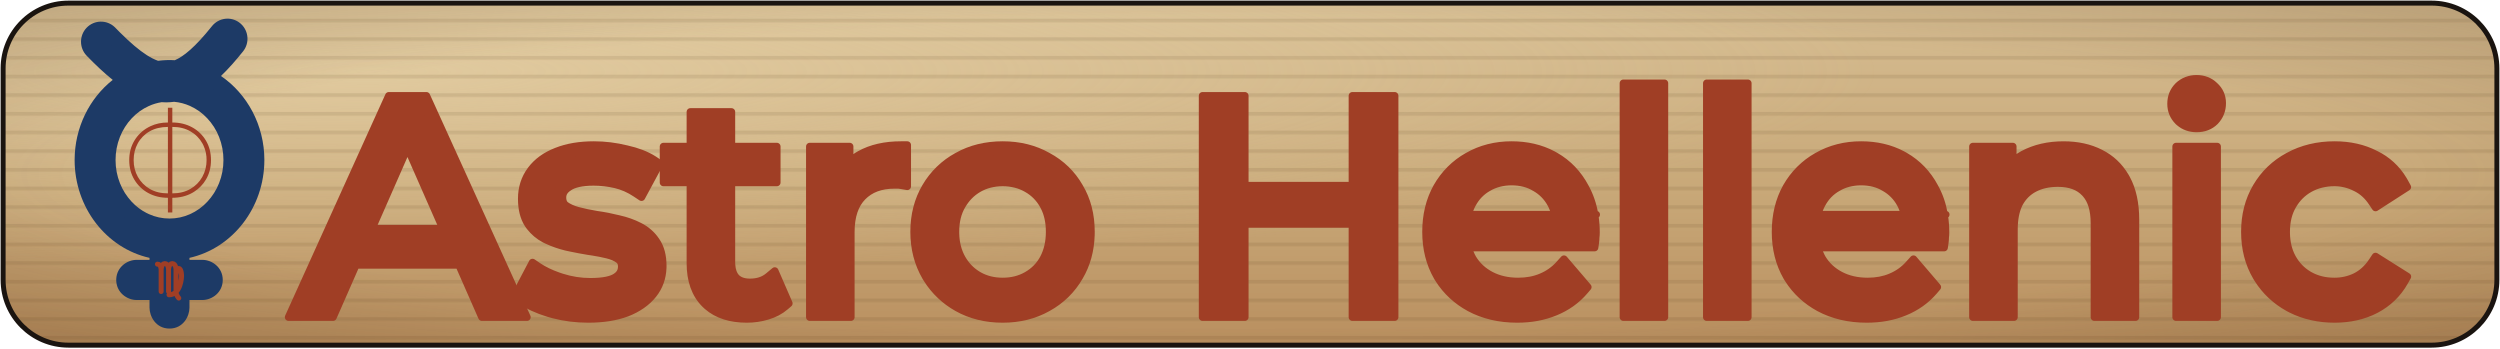
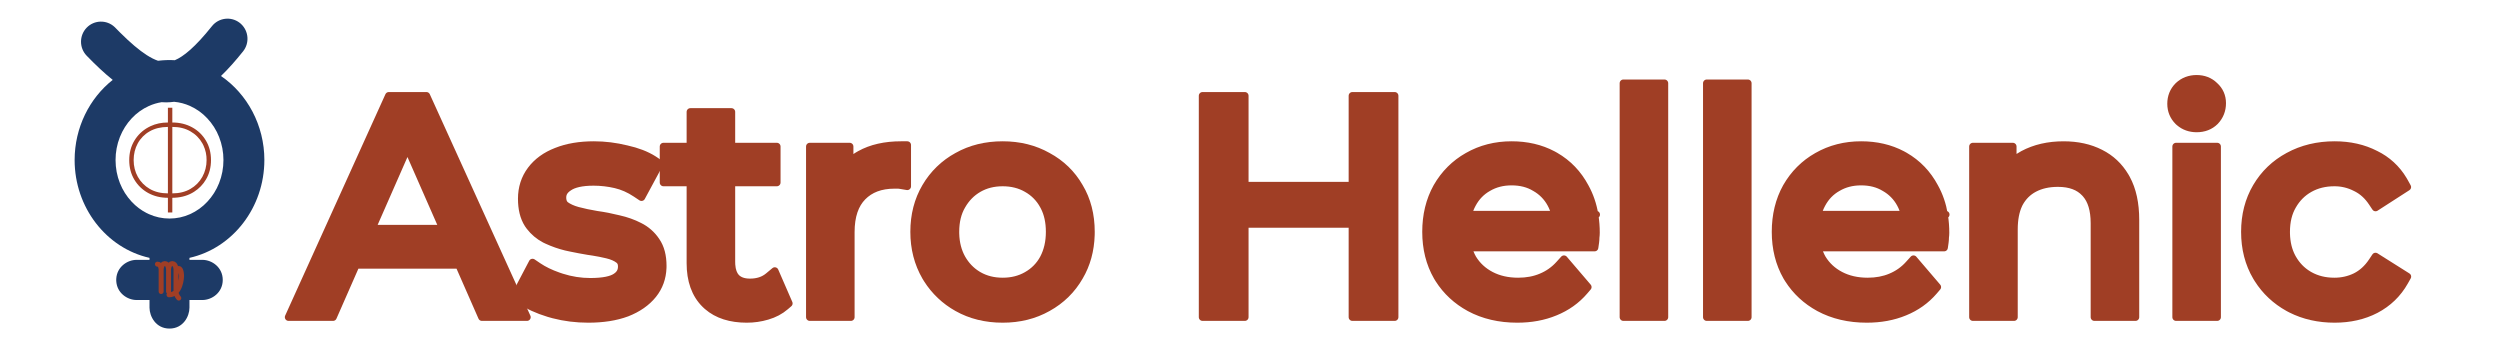
<svg xmlns="http://www.w3.org/2000/svg" fill="none" viewBox="0 0 402 56">
-   <defs>
-     <linearGradient id="pBase" x1="0" y1="0" x2="0" y2="1">
-       <stop offset="0" stop-color="#d6bd92" />
-       <stop offset=".55" stop-color="#c8a878" />
-       <stop offset="1" stop-color="#b98f5f" />
-     </linearGradient>
-     <radialGradient id="pLuz" cx=".15" cy=".2" r=".6">
-       <stop offset="0" stop-color="#f0deb4" stop-opacity=".5" />
-       <stop offset="1" stop-color="#f0deb4" stop-opacity="0" />
-     </radialGradient>
-     <radialGradient id="pSombra" cx=".5" cy=".5" r=".75">
-       <stop offset=".6" stop-color="#503014" stop-opacity="0" />
-       <stop offset="1" stop-color="#503014" stop-opacity=".25" />
-     </radialGradient>
-     <pattern id="pFibras" width="24" height="3" patternUnits="userSpaceOnUse">
-       <rect width="24" height=".6" fill="#5f411e" opacity=".12" />
-     </pattern>
-   </defs>
-   <rect width="401" height="55" x=".5" y=".5" rx="10.5" fill="url(#pBase)" />
-   <rect width="401" height="55" x=".5" y=".5" rx="10.5" fill="url(#pLuz)" />
-   <rect width="401" height="55" x=".5" y=".5" rx="10.5" fill="url(#pSombra)" />
-   <rect width="401" height="55" x=".5" y=".5" rx="10.5" fill="url(#pFibras)" />
-   <rect width="401" height="55" x=".5" y=".5" stroke="#1a1410" stroke-width=".8" stroke-linecap="round" rx="10.5" />
  <path fill="#1d3a66" d="M35.93 25.737a10 10 0 0 0-.702-3.711v-.002a9.4 9.4 0 0 0-1.895-2.994 8.6 8.6 0 0 0-2.756-1.982v-.001A8 8 0 0 0 28 16.369a10 10 0 0 1-1.267.092 10 10 0 0 1-.754-.028 8 8 0 0 0-2.046.614 8.6 8.6 0 0 0-2.757 1.984h-.001a9.5 9.5 0 0 0-1.892 2.996h-.001a10 10 0 0 0-.7 3.71c0 1.299.237 2.544.7 3.712a9.5 9.5 0 0 0 1.895 2.995 8.7 8.7 0 0 0 2.378 1.801l.379.182a8 8 0 0 0 3.321.714 8 8 0 0 0 3.32-.713h.001a8.6 8.6 0 0 0 2.757-1.984l.001-.001a9.4 9.4 0 0 0 1.894-2.993 10 10 0 0 0 .701-3.713m6.58 0c0 7.604-5.07 14.162-12.043 15.727v.319h2.058c1.607 0 3.294 1.242 3.294 3.23 0 1.994-1.692 3.231-3.294 3.231h-2.058v1.234c0 1.366-.996 3.356-3.212 3.356-2.215 0-3.212-1.989-3.212-3.356v-1.234h-2.058c-1.548 0-3.188-1.16-3.289-3.046l-.005-.184.005-.184c.1-1.883 1.736-3.047 3.29-3.047h2.057v-.32C17.07 39.898 12 33.34 12 25.737c0-5.21 2.381-9.932 6.125-12.89-1.372-1.1-2.76-2.413-4.186-3.885a3.246 3.246 0 0 1 .006-4.518 3.2 3.2 0 0 1 4.472-.11l.121.117.745.756c1.696 1.69 3.105 2.878 4.318 3.655.7.448 1.297.735 1.813.909a15 15 0 0 1 2.7-.09c1.387-.583 3.262-2.087 5.966-5.473a3.2 3.2 0 0 1 4.439-.556l.132.106.123.11a3.246 3.246 0 0 1 .314 4.387c-1.17 1.465-2.348 2.807-3.557 3.964 4.232 2.89 6.98 7.921 6.98 13.518" />
  <path fill="#1d3a66" d="M21.985 44.325h10.54c.416 0 .752.308.752.689s-.336.688-.752.688h-10.54c-.414 0-.752-.308-.752-.688s.338-.69.752-.69" />
  <path fill="#1d3a66" d="M27.924 37.9v11.577c0 .45-.3.814-.669.814s-.669-.364-.669-.814V37.9z" />
  <path fill="#1d3a66" d="M27.255 12.198c7.021 0 12.713 6.062 12.713 13.54s-5.692 13.538-12.713 13.538-12.712-6.06-12.712-13.539c0-7.477 5.691-13.54 12.712-13.54m-7.932 21.986a11.2 11.2 0 0 0 3.567 2.562 10.55 10.55 0 0 0 4.365.938 10.55 10.55 0 0 0 4.366-.938 11.2 11.2 0 0 0 3.566-2.562 12 12 0 0 0 2.405-3.797c.584-1.473.88-3.036.88-4.65 0-1.613-.296-3.178-.88-4.65a12 12 0 0 0-2.405-3.797 11.2 11.2 0 0 0-3.566-2.561 10.6 10.6 0 0 0-4.366-.938 10.55 10.55 0 0 0-4.365.938 11.2 11.2 0 0 0-3.567 2.56 12 12 0 0 0-2.403 3.799 12.5 12.5 0 0 0-.881 4.65c0 1.613.296 3.177.88 4.649a12 12 0 0 0 2.404 3.797" />
  <path fill="#1d3a66" d="M36.067 5.794a.657.657 0 0 1 .942-.095.7.7 0 0 1 .092.97c-3.767 4.716-6.945 7.23-10.382 7.249-3.41.018-6.794-2.431-10.954-6.725a.703.703 0 0 1 0-.974.656.656 0 0 1 .947.002c4.178 4.31 7.204 6.335 10 6.32 2.77-.015 5.596-2.04 9.355-6.747" />
  <path fill="#a03e25" d="M27.709 17.327v2.371q1.783.003 3.19.775a5.74 5.74 0 0 1 2.219 2.145q.81 1.366.81 3.134 0 1.753-.818 3.126a5.8 5.8 0 0 1-1.884 1.948l-.343.206c-.938.515-1.996.77-3.174.773v2.355h-.71v-2.355q-1.768-.002-3.174-.773a5.86 5.86 0 0 1-2.228-2.154q-.817-1.373-.817-3.126 0-1.76.826-3.134a5.86 5.86 0 0 1 2.236-2.145l.36-.184q1.272-.595 2.797-.59v-2.372zm-.71 3.082q-1.72.011-2.942.717a4.9 4.9 0 0 0-1.904 1.928q-.661 1.211-.662 2.698 0 1.479.678 2.69a5.1 5.1 0 0 0 1.913 1.936h-.001q1.236.714 2.918.717zm.71 10.686q1.682-.004 2.909-.717a5.05 5.05 0 0 0 1.913-1.929 5.5 5.5 0 0 0 .687-2.698 5.4 5.4 0 0 0-.512-2.382l-.158-.306a5 5 0 0 0-1.921-1.937h-.001q-1.235-.721-2.917-.718z" />
  <path stroke="#a03e25" stroke-linecap="round" stroke-linejoin="round" stroke-width=".8" d="M28.749 47.933s-.448-.44-.448-1.056v-3.522s0-.969-.598-.969c-.597 0-.597.969-.597.969m0 0v3.522m0-3.522s-.006-.969-.598-.969c-.59 0-.597.969-.597.969m0 3.522v-3.522m0 0s0-.88-.597-.88M28.3 44.41s0-1.233.448-1.233.448 1.233.448 1.233-.075 2.994-2.017 2.994" />
  <path fill="#a03e25" d="M375.409 50.288q-3.888 0-6.96-1.68-3.024-1.68-4.752-4.608t-1.728-6.72 1.728-6.72 4.752-4.56q3.072-1.68 6.96-1.68 3.456 0 6.144 1.392 2.736 1.344 4.224 4.032L382.273 32q-1.248-1.872-3.072-2.736a8.3 8.3 0 0 0-3.84-.912q-2.496 0-4.464 1.104t-3.12 3.12q-1.152 1.968-1.152 4.704t1.152 4.752 3.12 3.12 4.464 1.104q2.064 0 3.84-.864 1.824-.912 3.072-2.784l3.504 2.208q-1.488 2.64-4.224 4.08-2.688 1.392-6.144 1.392" />
  <path fill="#a03e25" d="M350.915 50V24.56h4.608V50zm2.304-30.336q-1.344 0-2.256-.864-.864-.864-.864-2.112 0-1.296.864-2.16.912-.864 2.256-.864t2.208.864q.912.816.912 2.064 0 1.296-.864 2.208-.864.864-2.256.864" />
  <path fill="#a03e25" d="M318.243 50V24.56h4.416v6.864l-.72-1.824q1.248-2.496 3.84-3.888t6.048-1.392q3.12 0 5.472 1.2 2.4 1.2 3.744 3.648t1.344 6.192V50h-4.608V35.888q0-3.696-1.824-5.568-1.776-1.872-5.04-1.872-2.448 0-4.272.96t-2.832 2.832q-.96 1.872-.96 4.656V50z" />
  <path fill="#a03e25" d="M300.18 50.288q-4.08 0-7.2-1.68-3.072-1.68-4.8-4.608-1.68-2.928-1.68-6.72t1.632-6.72q1.68-2.928 4.56-4.56 2.928-1.68 6.576-1.68 3.696 0 6.528 1.632t4.416 4.608q1.632 2.928 1.632 6.864 0 .288-.048.672 0 .384-.048.72H290.1v-3.312h19.248l-1.872 1.152q.048-2.448-1.008-4.368a7.5 7.5 0 0 0-2.928-2.976q-1.824-1.104-4.272-1.104-2.4 0-4.272 1.104-1.872 1.056-2.928 3.024-1.056 1.92-1.056 4.416v.768q0 2.544 1.152 4.56 1.2 1.968 3.312 3.072t4.848 1.104q2.256 0 4.08-.768a8.94 8.94 0 0 0 3.264-2.304l2.544 2.976q-1.728 2.016-4.32 3.072-2.544 1.056-5.712 1.056" />
  <path fill="#a03e25" d="M275.446 50V14.384h4.608V50z" />
  <path fill="#a03e25" d="M262.04 50V14.384h4.608V50z" />
  <path fill="#a03e25" d="M243.977 50.288q-4.08 0-7.2-1.68-3.072-1.68-4.8-4.608-1.68-2.928-1.68-6.72t1.632-6.72q1.68-2.928 4.56-4.56 2.928-1.68 6.576-1.68 3.696 0 6.528 1.632t4.416 4.608q1.632 2.928 1.632 6.864 0 .288-.048.672 0 .384-.048.72h-21.648v-3.312h19.248l-1.872 1.152q.048-2.448-1.008-4.368a7.5 7.5 0 0 0-2.928-2.976q-1.824-1.104-4.272-1.104-2.4 0-4.272 1.104-1.872 1.056-2.928 3.024-1.056 1.92-1.056 4.416v.768q0 2.544 1.152 4.56 1.2 1.968 3.312 3.072t4.848 1.104q2.256 0 4.08-.768a8.94 8.94 0 0 0 3.264-2.304l2.544 2.976q-1.728 2.016-4.32 3.072-2.544 1.056-5.712 1.056" />
  <path fill="#a03e25" d="M218.464 50V16.4h4.8V50zm-24.096 0V16.4h4.8V50zm4.32-14.976v-4.176h20.208v4.176z" />
  <path fill="#a03e25" d="M161.233 50.288q-3.84 0-6.816-1.68A12.5 12.5 0 0 1 149.713 44q-1.728-2.976-1.728-6.72 0-3.792 1.728-6.72a12.15 12.15 0 0 1 4.704-4.56q2.976-1.68 6.816-1.68 3.792 0 6.768 1.68 3.024 1.632 4.704 4.56 1.728 2.88 1.728 6.72 0 3.792-1.728 6.72-1.68 2.928-4.704 4.608-2.976 1.68-6.768 1.68m0-4.032q2.448 0 4.368-1.104a7.8 7.8 0 0 0 3.072-3.12q1.104-2.064 1.104-4.752 0-2.736-1.104-4.704a7.8 7.8 0 0 0-3.072-3.12q-1.92-1.104-4.368-1.104t-4.368 1.104-3.072 3.12q-1.152 1.968-1.152 4.704 0 2.688 1.152 4.752 1.152 2.016 3.072 3.12t4.368 1.104" />
  <path fill="#a03e25" d="M131.212 50V24.56h4.416v6.912l-.432-1.728q1.056-2.64 3.552-4.032t6.144-1.392v4.464a3.5 3.5 0 0 0-.576-.048h-.48q-3.696 0-5.856 2.208t-2.16 6.384V50z" />
  <path fill="#a03e25" d="M120.073 50.288q-3.84 0-5.952-2.064t-2.112-5.904V18.992h4.608v23.136q0 2.064 1.008 3.168 1.056 1.104 2.976 1.104 2.16 0 3.6-1.2l1.44 3.312q-1.056.912-2.544 1.344-1.44.432-3.024.432m-12.384-21.936V24.56h16.224v3.792z" />
  <path fill="#a03e25" d="M94.586 50.288q-3.168 0-6.048-.864-2.832-.864-4.464-2.112l1.92-3.648q1.632 1.104 4.032 1.872t4.896.768q3.216 0 4.608-.912 1.44-.912 1.44-2.544 0-1.2-.864-1.872t-2.304-1.008a32 32 0 0 0-3.12-.576 66 66 0 0 1-3.456-.672 15.4 15.4 0 0 1-3.168-1.152 6.25 6.25 0 0 1-2.304-2.064q-.864-1.344-.864-3.552 0-2.304 1.296-4.032t3.648-2.64q2.4-.96 5.664-.96 2.496 0 5.04.624 2.592.576 4.224 1.68l-1.968 3.648q-1.728-1.152-3.6-1.584a16.6 16.6 0 0 0-3.744-.432q-3.024 0-4.512 1.008-1.488.96-1.488 2.496 0 1.296.864 2.016.912.672 2.304 1.056 1.44.384 3.168.672 1.728.24 3.456.672 1.728.384 3.12 1.104a5.87 5.87 0 0 1 2.304 2.016q.912 1.296.912 3.456 0 2.304-1.344 3.984t-3.792 2.64q-2.448.912-5.856.912" />
  <path fill="#a03e25" d="m47.952 50 15.216-33.6h4.752L83.184 50h-5.04L64.56 19.088h1.92L52.896 50zm6.48-8.4 1.296-3.84H74.64l1.392 3.84z" />
  <path fill="#a03e25" stroke="#a03e25" stroke-width="1.2" stroke-linejoin="round" d="M366.625 37.28q0-2.565 1.013-4.455l.139-.249q1.08-1.89 2.877-2.978l.243-.142q1.968-1.104 4.464-1.104l.512.014a8.2 8.2 0 0 1 3.328.898q1.71.81 2.914 2.506l.158.23 3.504-2.256q-1.488-2.688-4.224-4.032-2.52-1.305-5.715-1.387l-.429-.005q-3.888 0-6.96 1.68-3.024 1.632-4.752 4.56l-.209.37q-1.519 2.795-1.519 6.35l.007.471q.1 3.505 1.721 6.249 1.728 2.928 4.752 4.608 2.88 1.575 6.478 1.673l.482.007q3.24 0 5.805-1.223l.339-.168q2.736-1.44 4.224-4.08l-3.504-2.209q-1.248 1.872-3.072 2.784a8.66 8.66 0 0 1-3.84.864v-1c1.23 0 2.358-.256 3.398-.76 1.042-.523 1.938-1.326 2.682-2.442l.54-.812 5.135 3.236-.468.829c-1.088 1.93-2.639 3.427-4.629 4.474l-.006.003c-1.953 1.011-4.163 1.504-6.604 1.504-2.569 0-4.917-.521-7.022-1.583l-.417-.22-.006-.003c-2.033-1.13-3.668-2.66-4.89-4.584l-.238-.39c-1.253-2.123-1.867-4.542-1.867-7.228s.614-5.105 1.867-7.228c1.245-2.11 2.964-3.758 5.139-4.932 2.209-1.207 4.695-1.8 7.434-1.8 2.433 0 4.636.49 6.584 1.494a10.5 10.5 0 0 1 4.449 4.082l.21.364.453.818-5.118 3.296-.546-.82c-.697-1.045-1.523-1.798-2.476-2.291l-.192-.095-.014-.007-.015-.008a7.3 7.3 0 0 0-3.383-.801c-1.511 0-2.827.333-3.974.976-1.149.645-2.061 1.553-2.741 2.744l-.005.01c-.662 1.13-1.016 2.516-1.016 4.198l.004.312c.038 1.441.346 2.674.895 3.723l.122.221c.638 1.117 1.478 1.985 2.528 2.62l.213.124c1.147.644 2.463.976 3.974.976v1l-.31-.004q-2.155-.06-3.905-.966l-.249-.134a8.1 8.1 0 0 1-2.973-2.872l-.147-.248q-1.08-1.89-1.147-4.413z" />
  <path fill="#a03e25" stroke="#a03e25" stroke-width="1.2" stroke-linejoin="round" d="M350.915 24.56V50h4.607V24.56zm5.424-7.968q0-1.248-.912-2.064-.756-.756-1.879-.85l-.329-.014q-1.344 0-2.256.864-.864.865-.864 2.16l.013.306q.095 1.05.851 1.806a3.1 3.1 0 0 0 1.927.85l.329.014q1.392 0 2.256-.864.864-.912.864-2.208M356.522 51h-6.607V23.56h6.607zm.817-34.408c0 1.11-.38 2.095-1.138 2.895l-.019.02c-.79.79-1.81 1.157-2.963 1.157-1.062 0-2.011-.328-2.79-.999l-.154-.139-.019-.02c-.768-.767-1.157-1.727-1.157-2.817 0-1.112.381-2.092 1.157-2.868l.019-.02c.808-.764 1.812-1.137 2.944-1.137 1.113 0 2.098.362 2.875 1.12.824.737 1.245 1.698 1.245 2.808" />
  <path fill="#a03e25" stroke="#a03e25" stroke-width="1.2" stroke-linejoin="round" d="M342.387 35.36q0-3.744-1.344-6.192t-3.744-3.648q-2.205-1.125-5.085-1.196l-.387-.004q-3.456 0-6.048 1.392l-.319.179q-1.715.999-2.801 2.513V24.56h-4.416V50h4.608V36.897q0-2.61.843-4.42l.117-.237q.945-1.755 2.607-2.709l.225-.123q1.824-.96 4.272-.96l.402.007q2.973.11 4.638 1.865l-.726.688c-.947-1-2.335-1.56-4.314-1.56-1.5 0-2.759.293-3.807.845-1.028.541-1.827 1.334-2.407 2.403l-.1.204c-.485 1.04-.75 2.36-.75 3.997V51h-6.608V23.56h6.416v2.354a11 11 0 0 1 1.647-1.083c1.897-1.019 4.081-1.51 6.521-1.51 2.21 0 4.195.424 5.927 1.308h-.001c1.674.839 3.003 2.089 3.976 3.724l.191.333c1 1.822 1.467 4.065 1.467 6.674V51h-6.608V35.888c0-2.168-.501-3.677-1.363-4.677l-.177-.193-.01-.01.726-.688q1.824 1.872 1.824 5.568V50h4.608z" />
  <path fill="#a03e25" stroke="#a03e25" stroke-width="1.2" stroke-linejoin="round" d="M285.5 37.28c0-2.675.577-5.087 1.759-7.207l.006-.01c1.207-2.105 2.855-3.755 4.934-4.933 2.115-1.212 4.479-1.81 7.07-1.81 2.452 0 4.673.509 6.637 1.55l.39.216c2.05 1.181 3.649 2.851 4.79 4.987.75 1.345 1.255 2.825 1.524 4.43h.272l-.249.153a18 18 0 0 1 .212 2.768l-.015.384a7 7 0 0 1-.037.368q-.003.404-.055.781l-.123.86h-20.31q.25.926.714 1.743c.702 1.15 1.668 2.05 2.92 2.706 1.246.65 2.699.99 4.385.99v1q-2.565 0-4.581-.97l-.266-.134q-2.112-1.104-3.313-3.072a8.7 8.7 0 0 1-1.072-3.264h20.656l.036-.348a6 6 0 0 0 .012-.372q.024-.192.036-.36l.013-.312q0-3.937-1.633-6.864-1.485-2.79-4.066-4.399l-.35-.209q-2.655-1.53-6.069-1.626l-.458-.006q-3.649 0-6.577 1.68l-.355.209q-2.63 1.605-4.204 4.35-1.632 2.93-1.633 6.721l.007.471q.099 3.505 1.674 6.249 1.728 2.928 4.799 4.608 2.925 1.575 6.694 1.673l.507.007q3.168 0 5.712-1.056 2.59-1.055 4.319-3.072l-2.544-2.976a8.94 8.94 0 0 1-3.264 2.304q-1.824.768-4.08.768v-1c1.389 0 2.615-.236 3.693-.69l.007-.004a7.94 7.94 0 0 0 2.904-2.05l.762-.841 3.283 3.839.555.651-.556.65c-1.262 1.471-2.835 2.587-4.702 3.347h-.001c-1.833.759-3.867 1.13-6.088 1.13-2.861 0-5.429-.59-7.675-1.8l-.005-.003c-2.063-1.128-3.717-2.659-4.942-4.586l-.24-.391-.007-.01c-1.216-2.121-1.812-4.537-1.812-7.218m14.072-9.068q2.258.065 3.968 1.1a7.5 7.5 0 0 1 2.929 2.976q.8 1.456.966 3.216h-16.352q.202-1.743.985-3.168 1.056-1.968 2.928-3.024 1.873-1.104 4.273-1.104zm-.303.996c-1.441 0-2.687.33-3.765.966l-.008.005-.009.004c-1.076.607-1.92 1.474-2.538 2.626l-.005.01a7.3 7.3 0 0 0-.662 1.685h13.977a7 7 0 0 0-.667-1.734 6.5 6.5 0 0 0-2.543-2.587l-.013-.007-.014-.008c-1.037-.628-2.277-.96-3.753-.96" />
  <path fill="#a03e25" stroke="#a03e25" stroke-width="1.2" stroke-linejoin="round" d="M275.446 14.384V50h4.608V14.384zM281.054 51h-6.608V13.384h6.608z" />
  <path fill="#a03e25" stroke="#a03e25" stroke-width="1.2" stroke-linejoin="round" d="M262.04 14.384V50h4.607V14.384zM267.647 51h-6.607V13.384h6.607z" />
  <path fill="#a03e25" stroke="#a03e25" stroke-width="1.2" stroke-linejoin="round" d="M229.297 37.28c0-2.675.577-5.087 1.759-7.207l.006-.01c1.207-2.105 2.855-3.755 4.934-4.933 2.115-1.212 4.479-1.81 7.069-1.81 2.453 0 4.674.509 6.638 1.55l.39.216c2.05 1.181 3.649 2.851 4.79 4.987.749 1.345 1.254 2.825 1.524 4.43h.272l-.249.153a18 18 0 0 1 .212 2.768l-.015.384a9 9 0 0 1-.037.368q-.003.404-.055.781l-.123.86h-20.31q.25.926.713 1.743c.703 1.15 1.669 2.05 2.921 2.706 1.245.65 2.698.99 4.385.99v1q-2.565 0-4.581-.97l-.267-.134q-2.112-1.104-3.312-3.072a8.7 8.7 0 0 1-1.072-3.264h20.656l.036-.348a6 6 0 0 0 .012-.372q.024-.192.036-.36l.013-.312q0-3.937-1.633-6.864-1.485-2.79-4.067-4.399l-.349-.209q-2.655-1.53-6.07-1.626l-.458-.006q-3.648 0-6.576 1.68l-.355.209q-2.63 1.605-4.204 4.35-1.632 2.93-1.633 6.721l.007.471q.098 3.505 1.674 6.249 1.727 2.928 4.799 4.608 2.925 1.575 6.694 1.673l.507.007q3.167 0 5.711-1.056 2.592-1.055 4.32-3.072l-2.544-2.976a8.94 8.94 0 0 1-3.264 2.304q-1.824.768-4.08.768v-1c1.389 0 2.615-.236 3.692-.69l.008-.004a7.94 7.94 0 0 0 2.904-2.05l.762-.841 3.283 3.839.555.651-.556.65c-1.262 1.471-2.835 2.587-4.703 3.347h-.001c-1.832.759-3.866 1.13-6.087 1.13-2.861 0-5.429-.59-7.675-1.8l-.005-.003c-2.064-1.128-3.717-2.659-4.943-4.586l-.239-.391-.007-.01c-1.217-2.121-1.812-4.537-1.812-7.218m14.072-9.068q2.258.065 3.968 1.1a7.5 7.5 0 0 1 2.929 2.976q.8 1.456.965 3.216H234.88q.202-1.743.985-3.168 1.056-1.968 2.928-3.024 1.872-1.104 4.272-1.104zm-.304.996c-1.44 0-2.686.33-3.764.966l-.008.005-.009.004c-1.076.607-1.92 1.474-2.538 2.626l-.005.01a7.2 7.2 0 0 0-.662 1.685h13.977a7 7 0 0 0-.667-1.734 6.5 6.5 0 0 0-2.543-2.587l-.013-.007-.014-.008c-1.037-.628-2.277-.96-3.754-.96" />
  <path fill="#a03e25" stroke="#a03e25" stroke-width="1.2" stroke-linejoin="round" d="M199.168 16.4h-4.8V50h4.8V35.024h19.296V50h4.8V16.4h-4.8v14.448h-19.296zM224.264 51h-6.8V36.024h-17.296V51h-6.8V15.4h6.8v14.448h17.296V15.4h6.8z" />
  <path fill="#a03e25" stroke="#a03e25" stroke-width="1.2" stroke-linejoin="round" d="M174.433 37.28q0-3.84-1.728-6.72-1.68-2.928-4.704-4.56-2.79-1.575-6.298-1.674l-.471-.006q-3.839 0-6.815 1.68a12.15 12.15 0 0 0-4.704 4.56l-.209.37q-1.52 2.795-1.52 6.35l.007.465q.102 3.465 1.722 6.255a12.5 12.5 0 0 0 4.704 4.608q2.79 1.575 6.339 1.673l.476.007q3.792 0 6.769-1.68 3.024-1.68 4.704-4.608 1.62-2.745 1.721-6.249zm-5.657 0c0-1.583-.299-2.905-.86-3.999l-.115-.216-.005-.008a6.8 6.8 0 0 0-2.685-2.729l-.008-.005c-1.113-.64-2.395-.971-3.871-.971s-2.756.331-3.869.971c-1.118.643-2.018 1.552-2.702 2.75l-.005.008c-.662 1.13-1.015 2.517-1.015 4.2l.004.305c.041 1.511.387 2.82 1.016 3.95.642 1.123 1.472 1.991 2.495 2.625l.207.124c1.113.64 2.394.97 3.869.97v1q-2.294 0-4.126-.969l-.241-.134q-1.8-1.035-2.926-2.872l-.146-.248q-1.08-1.935-1.147-4.419l-.005-.333q0-2.565 1.012-4.455l.14-.249q1.08-1.89 2.835-2.978l.237-.142q1.92-1.104 4.367-1.104t4.369 1.104a7.8 7.8 0 0 1 3.072 3.12q1.103 1.968 1.103 4.704l-.004.333q-.064 2.485-1.099 4.42a7.8 7.8 0 0 1-3.072 3.12q-1.92 1.103-4.369 1.103v-1c1.476 0 2.758-.331 3.871-.97l.008-.006a6.8 6.8 0 0 0 2.685-2.728c.644-1.209.98-2.624.98-4.272m6.65.5c-.072 2.482-.684 4.73-1.855 6.717-1.213 2.114-2.914 3.78-5.085 4.985h-.001c-2.148 1.21-4.574 1.806-7.253 1.806-2.71 0-5.155-.595-7.307-1.81a13.5 13.5 0 0 1-4.835-4.58l-.238-.39-.004-.006c-1.248-2.15-1.864-4.566-1.864-7.222 0-2.685.615-5.105 1.868-7.228a13.15 13.15 0 0 1 5.084-4.929c2.149-1.21 4.59-1.803 7.296-1.803 2.681 0 5.11.595 7.26 1.809h-.001c2.164 1.171 3.861 2.813 5.071 4.917 1.258 2.096 1.871 4.52 1.871 7.234z" />
  <path fill="#a03e25" stroke="#a03e25" stroke-width="1.2" stroke-linejoin="round" d="M131.212 24.56V50h4.607V37.328q0-3.916 1.899-6.1l.261-.284q2.026-2.07 5.401-2.2l.456-.008h.479q.288 0 .577.048V24.32q-3.648 0-6.144 1.392l-.307.179a7.74 7.74 0 0 0-2.813 2.934V24.56zm5.416 1.43a9.3 9.3 0 0 1 1.633-1.151c1.848-1.031 4.074-1.519 6.631-1.519h1v6.645l-1.164-.195a3 3 0 0 0-.207-.026l-.206-.008h-.479c-2.252 0-3.926.665-5.142 1.908-1.2 1.227-1.875 3.068-1.875 5.684V51h-6.607V23.56h6.416z" />
  <path fill="#a03e25" stroke="#a03e25" stroke-width="1.2" stroke-linejoin="round" d="M116.617 42.128V28.352h7.296V24.56h-7.296v-5.568h-4.608v5.568h-4.321v3.792h4.321V42.32l.008.473q.124 3.495 2.104 5.43 1.98 1.936 5.479 2.057l.472.008q1.584 0 3.025-.432 1.488-.432 2.544-1.344l-1.44-3.312q-1.44 1.2-3.6 1.2v-1c1.243 0 2.206-.34 2.96-.968l1.025-.855 2.266 5.211-.558.48c-.824.712-1.804 1.224-2.919 1.547a11.5 11.5 0 0 1-3.303.473c-2.568 0-4.72-.65-6.335-2.057l-.315-.291c-1.654-1.616-2.413-3.875-2.413-6.62V29.352h-4.321V23.56h4.321v-5.568h6.608v5.568h7.296v5.792h-7.296v12.776l.014.437c.062.966.335 1.614.722 2.044.469.488 1.17.791 2.248.791v1l-.237-.005q-1.749-.065-2.739-1.1-.945-1.034-1.004-2.913z" />
  <path fill="#a03e25" stroke="#a03e25" stroke-width="1.2" stroke-linejoin="round" d="m85.629 42.21.925.626c.867.586 1.934 1.11 3.215 1.56l.562.188q2.252.72 4.59.72v1q-2.183 0-4.294-.588l-.602-.18q-2.4-.768-4.03-1.872l-1.92 3.648q1.63 1.248 4.463 2.112 2.52.756 5.26.85l.788.014q3.408 0 5.855-.912 2.295-.9 3.621-2.433l.171-.207q1.26-1.575 1.339-3.699l.006-.285q0-2.16-.912-3.456a5.8 5.8 0 0 0-1.953-1.827l-.351-.189q-1.218-.63-2.693-1.003l-.427-.101a33 33 0 0 0-3.456-.672 36 36 0 0 1-2.43-.486l-.738-.186q-1.218-.336-2.068-.892l-.236-.164q-.756-.63-.851-1.7l-.013-.316q0-1.536 1.487-2.496 1.49-1.008 4.513-1.008l.468.007a16.7 16.7 0 0 1 3.276.425q1.872.433 3.6 1.585l1.968-3.649q-1.632-1.104-4.224-1.68a21.3 21.3 0 0 0-4.415-.614l-.625-.01q-3.264 0-5.664.96l-.29.117q-2.143.903-3.358 2.523-1.296 1.728-1.296 4.032l.013.538q.095 1.838.85 3.014a6.25 6.25 0 0 0 2.305 2.064q1.44.72 3.168 1.152a66 66 0 0 0 3.456.672 32 32 0 0 1 3.12.576q1.44.336 2.303 1.008.864.671.865 1.872 0 1.631-1.44 2.544-1.392.912-4.608.912v-1c2.101 0 3.387-.308 4.06-.748l.006-.004.007-.005c.686-.435.975-.972.975-1.7 0-.46-.131-.76-.37-.989l-.108-.092c-.43-.334-1.052-.622-1.918-.825h-.007a29 29 0 0 0-2.2-.435l-.823-.123-.013-.002-.013-.003a67 67 0 0 1-2.632-.493l-.877-.189-.026-.006a16.7 16.7 0 0 1-2.981-1.04l-.392-.187-.011-.006-.012-.007a7.3 7.3 0 0 1-2.402-2.023l-.268-.375-.004-.007c-.712-1.108-1.023-2.5-1.023-4.093 0-1.737.493-3.295 1.496-4.632.994-1.325 2.374-2.308 4.087-2.972 1.742-.695 3.758-1.028 6.025-1.028q2.623 0 5.278.653c1.689.377 3.137.925 4.314 1.67l.232.153.749.507-2.919 5.41-.913-.608c-1.059-.707-2.149-1.184-3.27-1.443a15.6 15.6 0 0 0-3.519-.406c-1.938 0-3.203.33-3.951.836l-.01.007-.008.006c-.758.488-1.03 1.027-1.03 1.655l.008.22c.04.476.214.783.475 1.008.483.35 1.123.652 1.95.88q1.383.369 3.066.65 1.77.246 3.534.688 1.825.406 3.337 1.186a6.87 6.87 0 0 1 2.677 2.35c.753 1.08 1.08 2.447 1.08 4.01l-.006.325c-.06 1.614-.575 3.055-1.557 4.283-1.028 1.284-2.449 2.257-4.208 2.947l-.008.003-.008.003c-1.772.66-3.848.975-6.205.975q-2.894 0-5.574-.693l-.761-.213-.005-.001c-1.834-.56-3.362-1.253-4.547-2.103l-.232-.172-.671-.512z" />
  <path fill="#a03e25" stroke="#a03e25" stroke-width="1.2" stroke-linejoin="round" d="M68.565 15.4 84.736 51h-7.245L73.8 42.6H57.24L53.55 51H46.4l15.856-35.013.266-.587zm-5.397 1L47.952 50h4.945l3.69-8.4h17.865l3.692 8.4h5.04L67.92 16.4zm9.597 21.36h-14.49l7.244-16.487zm-12.958-1h11.426L65.52 23.758z" />
</svg>
